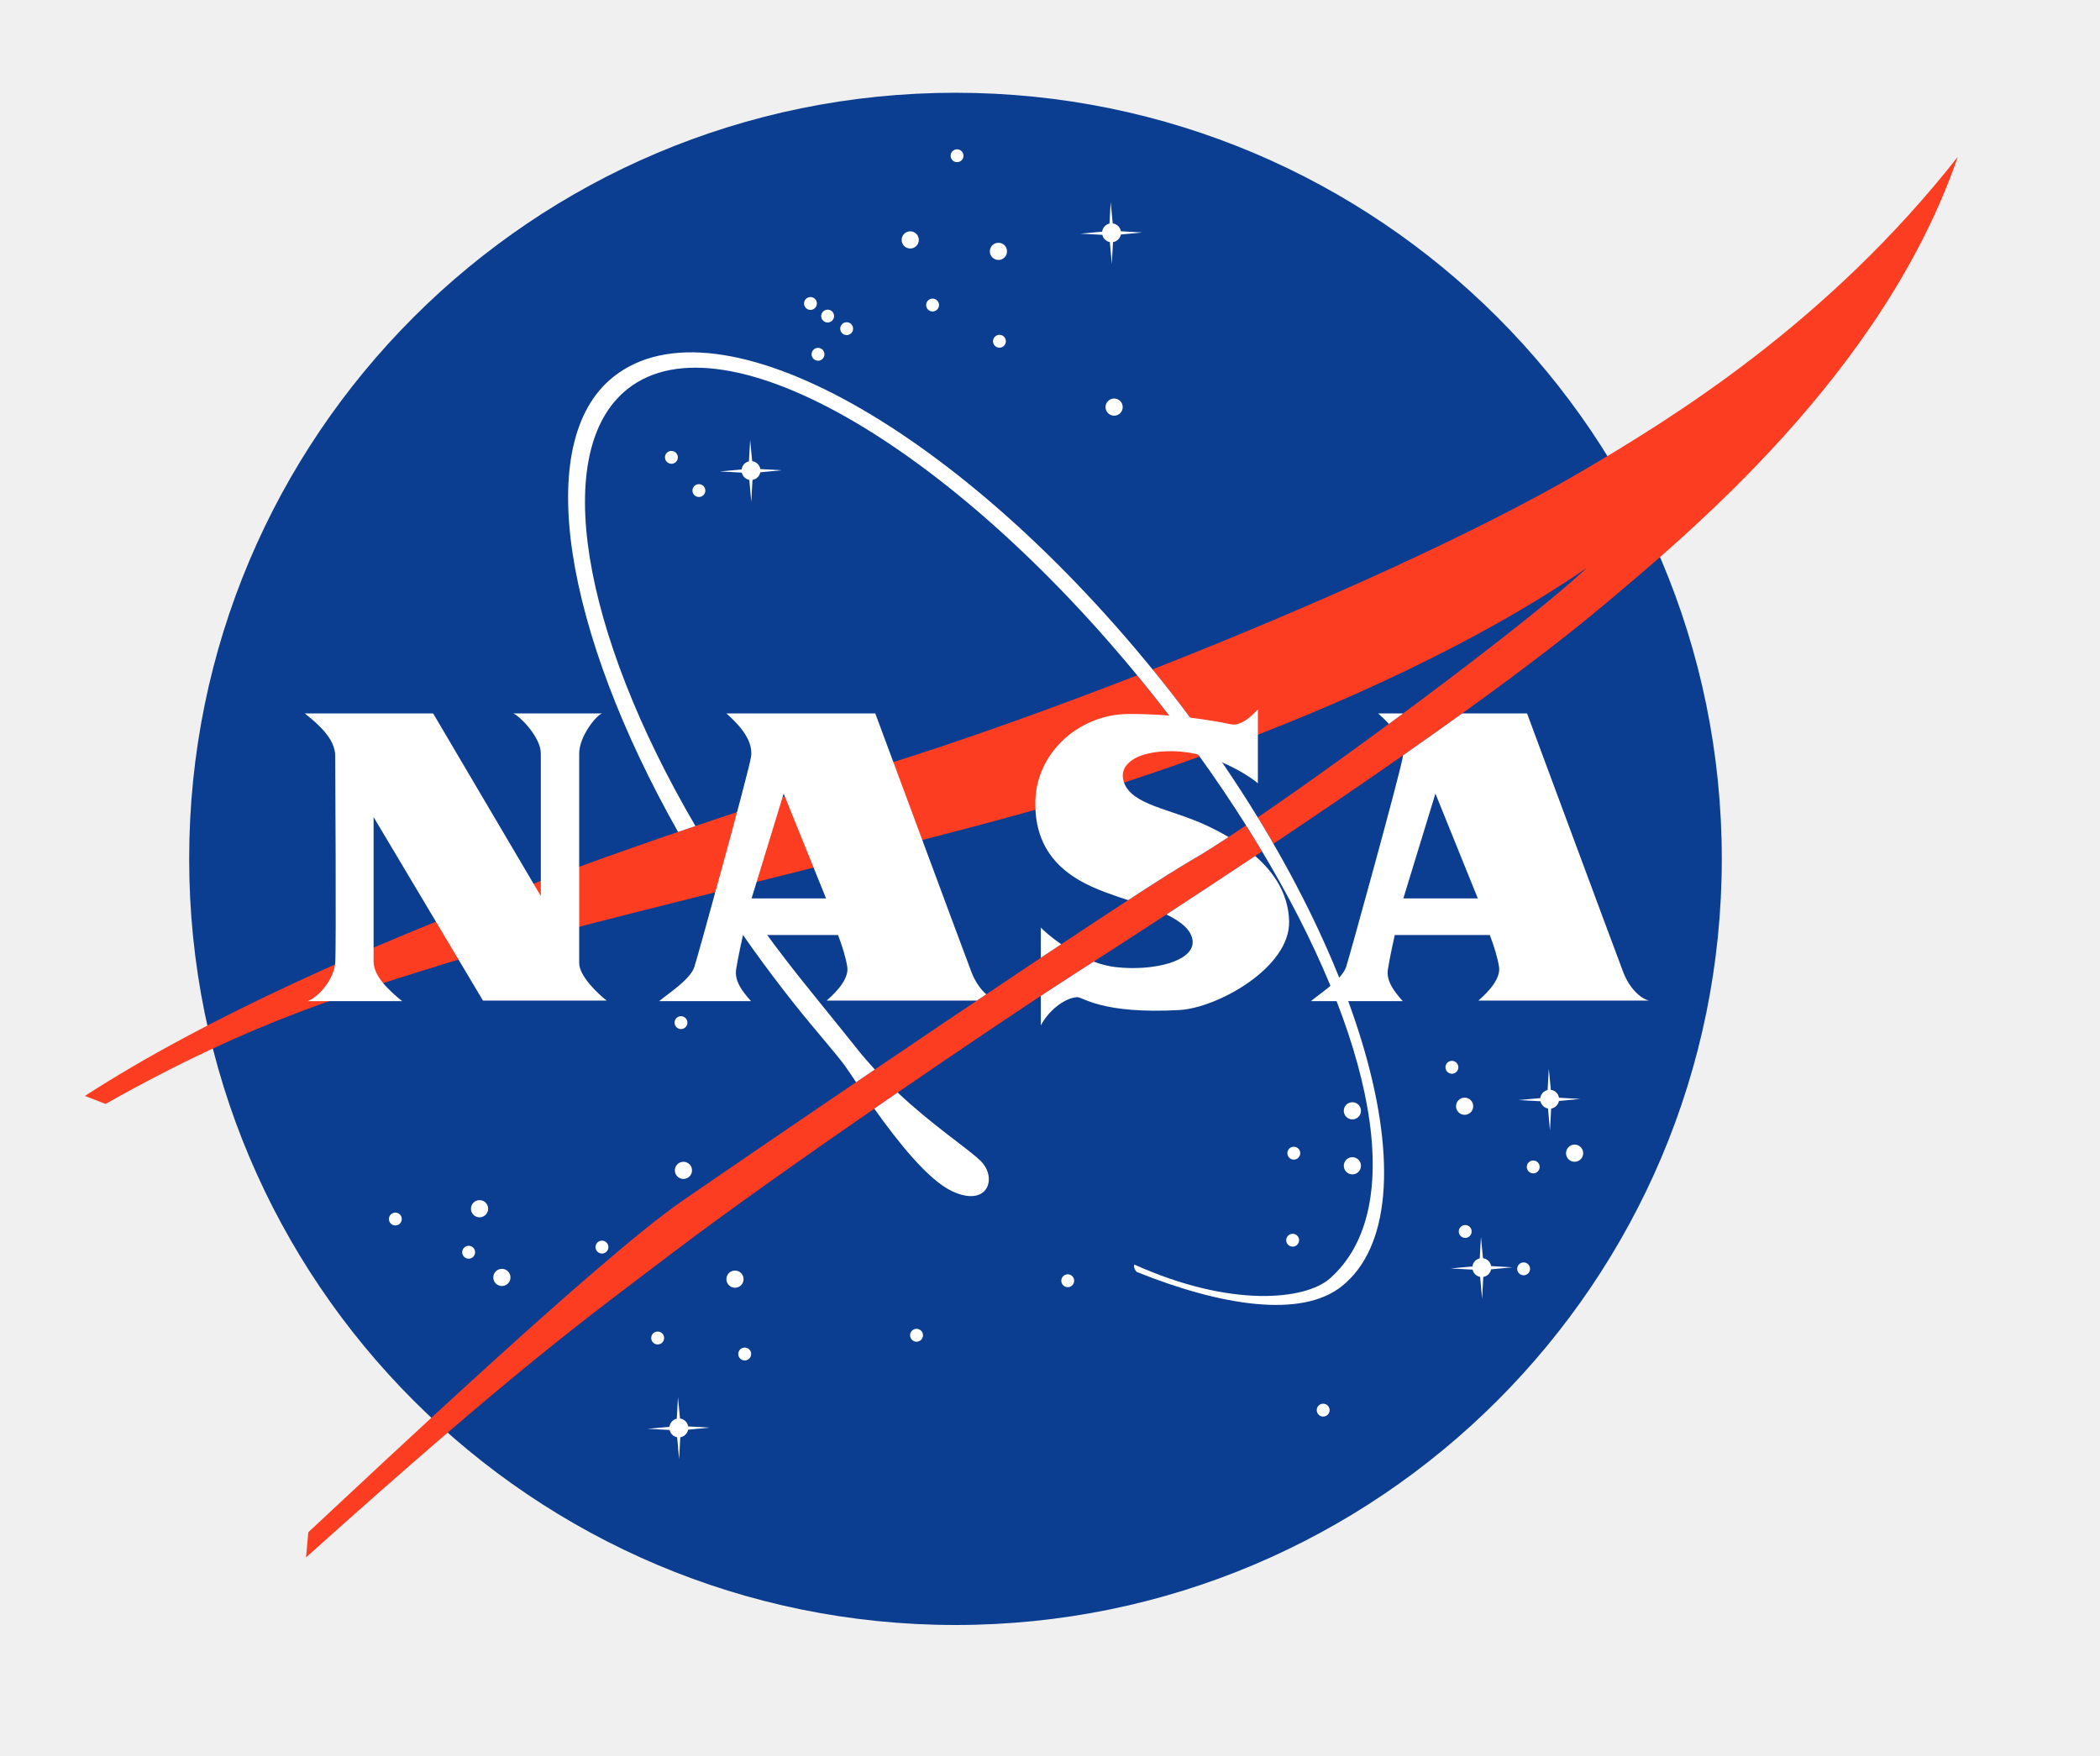
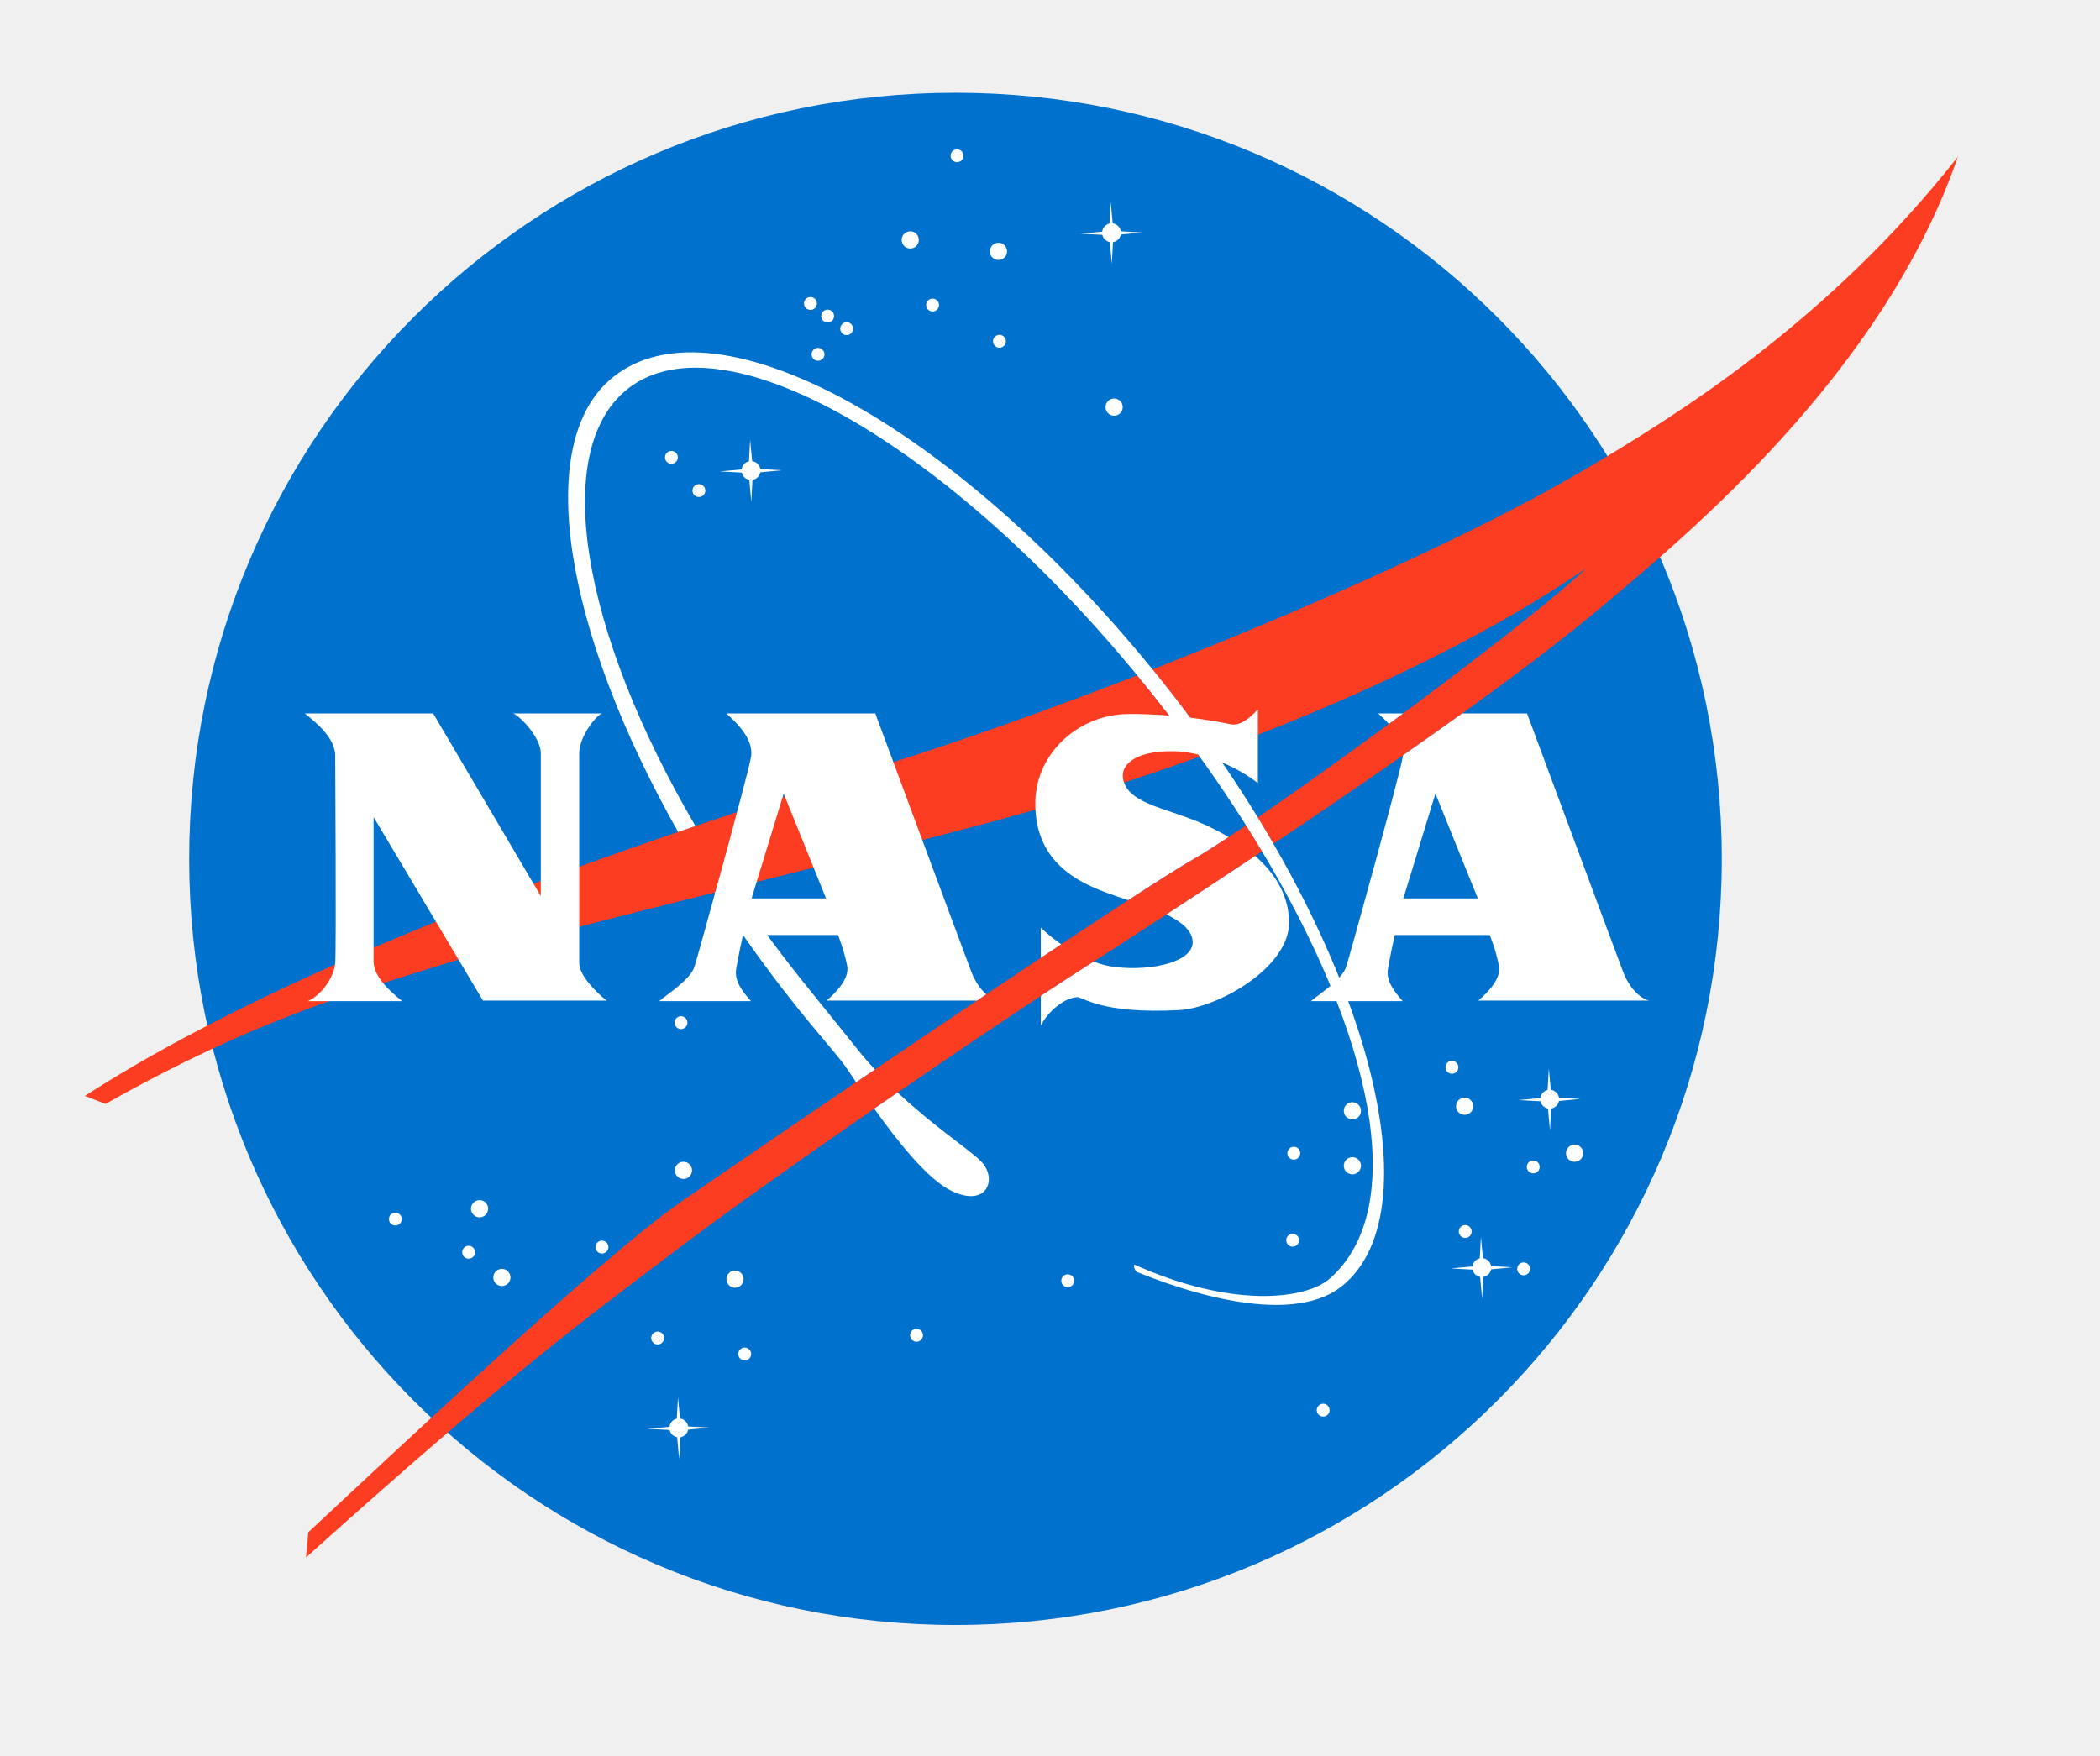
- <svg xmlns="http://www.w3.org/2000/svg" height="92" viewBox="0 0 110 92" width="110">
-   <circle cx="50.049" cy="45" fill="#0b3d91" r="40.14" />
-   <g fill="#fff">
-     <circle cx="47.679" cy="12.57" r=".45" />
-     <circle cx="52.299" cy="13.17" r=".45" />
-     <circle cx="58.359" cy="21.33" r=".45" />
-     <circle cx="25.119" cy="63.33" r=".45" />
-     <circle cx="26.289" cy="66.93" r=".45" />
-     <circle cx="20.709" cy="63.87" r=".337" />
-     <circle cx="39.009" cy="70.942" r=".338" />
-     <circle cx="67.711" cy="64.98" r=".337" />
-     <circle cx="76.052" cy="55.92" r=".338" />
-     <circle cx="35.169" cy="23.962" r=".337" />
-     <circle cx="44.349" cy="17.22" r=".337" />
-     <circle cx="43.352" cy="16.56" r=".337" />
-     <circle cx="42.452" cy="15.9" r=".337" />
-     <circle cx="36.609" cy="25.703" r=".337" />
-     <circle cx="50.131" cy="8.16" r=".337" />
-     <circle cx="52.352" cy="17.88" r=".337" />
-     <circle cx="48.849" cy="15.982" r=".337" />
-     <circle cx="42.849" cy="18.563" r=".337" />
-     <circle cx="69.309" cy="73.883" r=".337" />
-     <circle cx="24.549" cy="65.61" r=".338" />
-     <circle cx="48.009" cy="69.96" r=".338" />
-     <circle cx="31.531" cy="65.34" r=".338" />
-     <circle cx="34.449" cy="70.103" r=".338" />
-     <circle cx="55.929" cy="67.103" r=".337" />
-     <circle cx="67.771" cy="60.42" r=".337" />
-     <circle cx="76.749" cy="64.522" r=".337" />
-     <circle cx="79.809" cy="66.48" r=".337" />
-     <circle cx="80.312" cy="61.14" r=".337" />
-     <circle cx="35.671" cy="53.58" r=".337" />
-     <circle cx="35.799" cy="61.32" r=".45" />
-     <circle cx="38.499" cy="67.02" r=".45" />
-     <circle cx="70.839" cy="61.08" r=".45" />
-     <circle cx="82.479" cy="60.42" r=".45" />
-     <circle cx="76.719" cy="57.96" r=".45" />
-     <circle cx="70.839" cy="58.2" r=".45" />
-     <path d="M58.71 12.288l1.119-.107-1.117-.063c-.035-.216-.208-.385-.426-.413l-.107-1.114-.064 1.123c-.202.045-.357.214-.382.424l-1.144.104 1.152.062c.042.193.198.344.394.38l.104 1.148.061-1.146C58.507 12.651 58.671 12.492 58.71 12.288z" />
-     <path d="M39.824 24.746l1.119-.107-1.117-.063c-.034-.216-.208-.385-.426-.413l-.107-1.114-.063 1.123c-.203.045-.358.214-.383.424l-1.144.104 1.152.062c.042.193.198.344.394.38l.104 1.148.062-1.146C39.622 25.11 39.786 24.95 39.824 24.746z" />
-     <path d="M81.659 57.684l1.119-.107-1.117-.063c-.034-.216-.208-.385-.426-.413l-.107-1.114-.063 1.123c-.202.045-.357.214-.382.424l-1.144.104 1.152.062c.042.193.198.344.394.38l.104 1.148.062-1.146C81.456 58.048 81.62 57.889 81.659 57.684z" />
-     <path d="M36.044 74.906l1.119-.107-1.117-.063c-.035-.216-.208-.385-.426-.413l-.107-1.113-.063 1.122c-.203.045-.358.214-.383.424l-1.144.104 1.152.062c.042.193.198.345.394.38l.104 1.148.062-1.146C35.841 75.27 36.006 75.11 36.044 74.906z" />
-     <path d="M78.104 66.506l1.119-.107-1.117-.063c-.034-.216-.208-.385-.426-.413l-.107-1.114-.063 1.122c-.202.045-.357.214-.382.424l-1.144.104 1.152.062c.042.193.198.344.394.38l.104 1.148.062-1.146C77.901 66.87 78.066 66.71 78.104 66.506z" />
-     <path d="M59.568 35.385c-4.667 1.814-9.219 3.433-13.06 4.635-7.805 2.444-29.16 9.06-42.06 17.4l1.08.42c7.86-4.44 12.969-5.835 17.88-7.38 5.34-1.68 22.603-5.72 30.42-7.92 2.641-.743 5.734-1.716 9.01-2.9-.762-1.063-1.566-2.129-2.412-3.193C60.143 36.088 59.856 35.734 59.568 35.385zM65.27 43.244c-1.13.763-2.077 1.372-2.74 1.756-3.84 2.22-22.561 15-26.82 17.94s-16.08 14.1-19.56 17.34l-.12 1.319c11.22-10.08 14.74-12.566 19.2-15.959 5.52-4.2 16.939-11.97 20.82-14.46 3.71-2.38 7.056-4.569 10.059-6.572-.049-.082-.098-.164-.147-.247C65.736 43.99 65.505 43.618 65.27 43.244zM82.809 24.72c-5.466 3.204-14.081 7.071-22.439 10.352.2.245.399.492.597.741.934 1.176 1.815 2.36 2.644 3.545 6.57-2.42 13.779-5.668 19.499-9.599-2.725 2.582-11.734 9.315-17.227 13.068.283.461.557.922.822 1.381 8.322-5.569 13.922-9.668 17.185-12.409 4.5-3.78 14.76-12.24 18.66-23.58C95.709 16.92 87.621 21.899 82.809 24.72z" fill="#fc3d21" />
-     <path d="M44.884 54.939c-.885-1.114-2.109-2.606-3.028-3.763-1.229-1.547-2.366-3.11-3.408-4.671-.34.085-.679.17-1.018.255 1.258 1.963 2.655 3.923 4.177 5.839 1.112 1.4 2.123 2.527 2.641 3.228.105.142.313.456.594.874.324-.22.651-.442.981-.666C45.504 55.688 45.189 55.323 44.884 54.939zM51.344 60.803c-.727-.688-2.49-1.837-4.325-3.561-.405.278-.814.56-1.224.844 1.185 1.67 2.799 3.721 4.063 4.319C51.762 63.307 52.275 61.685 51.344 60.803zM60.967 35.813c-10.492-13.206-23.309-20.461-28.835-16.07-4.292 3.41-2.53 13.376 3.386 23.845.306-.105.609-.208.909-.31-5.971-10.2-7.605-19.679-3.557-22.896 5.087-4.042 17.37 3.241 27.558 16.064 2.109 2.654 3.963 5.318 5.533 7.915 6.012 9.95 7.857 18.948 3.703 22.621-1.271 1.124-5.155 1.565-10.243-.725-.071.089.043.33.132.389 4.392 1.766 8.599 2.439 10.723.752C75.38 63.342 71.459 49.019 60.967 35.813z" />
-     <path d="M15.969 37.38h6.72l5.64 9.57c0 0 0-6.93 0-7.47 0-.84-1.065-1.935-1.44-2.1.45 0 4.38 0 4.65 0-.285.075-1.2 1.185-1.2 2.1 0 .45 0 10.5 0 10.98 0 .675.975 1.605 1.44 1.965h-6.48l-5.73-9.615c0 0 0 7.17 0 7.56 0 .75.735 1.47 1.5 2.085h-4.95c.705-.3 1.38-1.245 1.44-1.995s0-10.425 0-10.845C17.559 38.7 16.674 37.95 15.969 37.38z" />
-     <path d="M77.439 52.425h8.94c-.495-.12-1.05-.705-1.35-1.485-.3-.78-5.04-13.56-5.04-13.56H76.59c-.964.694-1.997 1.426-3.1 2.197-.003.028-.006.056-.011.083-.148.9-2.808 10.534-2.97 11.01-.225.66-1.38 1.395-1.845 1.785h4.815c-.48-.54-.87-1.065-.78-1.665.09-.6.36-1.8.36-1.8h4.98c.225.6.393 1.139.48 1.65C78.624 51.255 77.994 51.945 77.439 52.425zM73.509 47.07l1.68-5.49 2.22 5.49H73.509zM72.752 37.928c.247-.182.495-.365.742-.548h-1.305C72.319 37.5 72.534 37.689 72.752 37.928z" />
-     <path d="M38.559 50.79c.09-.6.36-1.8.36-1.8h4.98c.225.6.393 1.139.48 1.65.105.615-.525 1.305-1.08 1.785h7.871c.164-.11.327-.22.49-.329-.305-.27-.586-.675-.771-1.156-.3-.78-5.04-13.56-5.04-13.56h-7.8c.375.345 1.455 1.275 1.29 2.28-.147.9-2.808 10.534-2.97 11.01-.225.66-1.38 1.395-1.845 1.785h4.815C38.859 51.915 38.469 51.39 38.559 50.79zM41.049 41.58l2.22 5.49h-3.9L41.049 41.58z" />
-     <path d="M65.748 44.848c-1.468.978-3.017 1.999-4.649 3.065.732.355 1.315.801 1.371 1.377.104 1.082-2.07 1.605-4.035 1.38-.393-.045-.779-.148-1.147-.286-.408.263-.82.528-1.238.796-.425.273-.941.609-1.53.997v1.553c.39-.765 1.243-1.45 1.905-1.485.285-.015 1.275.9 5.355.675 1.98-.109 5.805-2.22 5.745-4.65C67.489 46.834 66.739 45.714 65.748 44.848zM54.519 48.6v1.582c.361-.241.717-.478 1.066-.709C55.036 49.091 54.647 48.734 54.519 48.6zM64.353 43.855c-.38-.225-.765-.422-1.134-.596-1.92-.9-3.93-1.065-4.35-2.28-.296-.857.54-1.65 2.58-1.62 2.04.03 3.93 1.245 4.44 1.68v-3.87c-.15.15-.808.905-1.41.78-1.155-.24-3.12-.553-5.37-.54-2.58.015-4.8 2.009-4.875 4.53-.105 3.525 2.715 4.485 4.305 5.04.164.057.351.118.554.183 1.525-.992 2.731-1.756 3.437-2.163C63.004 44.726 63.625 44.334 64.353 43.855z" />
+ <svg xmlns="http://www.w3.org/2000/svg" height="92" viewBox="0 0 110 92" width="110" version="1.1" id="svg46">
+   <defs id="defs46" />
+   <circle cx="50.049" cy="45" fill="#0b3d91" r="40.14" id="circle1" style="fill:#0071cc;fill-opacity:1" />
+   <g fill="#fff" id="g46">
+     <circle cx="47.679" cy="12.57" r=".45" id="circle2" />
+     <circle cx="52.299" cy="13.17" r=".45" id="circle3" />
+     <circle cx="58.359" cy="21.33" r=".45" id="circle4" />
+     <circle cx="25.119" cy="63.33" r=".45" id="circle5" />
+     <circle cx="26.289" cy="66.93" r=".45" id="circle6" />
+     <circle cx="20.709" cy="63.87" r=".337" id="circle7" />
+     <circle cx="39.009" cy="70.942" r=".338" id="circle8" />
+     <circle cx="67.711" cy="64.98" r=".337" id="circle9" />
+     <circle cx="76.052" cy="55.92" r=".338" id="circle10" />
+     <circle cx="35.169" cy="23.962" r=".337" id="circle11" />
+     <circle cx="44.349" cy="17.22" r=".337" id="circle12" />
+     <circle cx="43.352" cy="16.56" r=".337" id="circle13" />
+     <circle cx="42.452" cy="15.9" r=".337" id="circle14" />
+     <circle cx="36.609" cy="25.703" r=".337" id="circle15" />
+     <circle cx="50.131" cy="8.16" r=".337" id="circle16" />
+     <circle cx="52.352" cy="17.88" r=".337" id="circle17" />
+     <circle cx="48.849" cy="15.982" r=".337" id="circle18" />
+     <circle cx="42.849" cy="18.563" r=".337" id="circle19" />
+     <circle cx="69.309" cy="73.883" r=".337" id="circle20" />
+     <circle cx="24.549" cy="65.61" r=".338" id="circle21" />
+     <circle cx="48.009" cy="69.96" r=".338" id="circle22" />
+     <circle cx="31.531" cy="65.34" r=".338" id="circle23" />
+     <circle cx="34.449" cy="70.103" r=".338" id="circle24" />
+     <circle cx="55.929" cy="67.103" r=".337" id="circle25" />
+     <circle cx="67.771" cy="60.42" r=".337" id="circle26" />
+     <circle cx="76.749" cy="64.522" r=".337" id="circle27" />
+     <circle cx="79.809" cy="66.48" r=".337" id="circle28" />
+     <circle cx="80.312" cy="61.14" r=".337" id="circle29" />
+     <circle cx="35.671" cy="53.58" r=".337" id="circle30" />
+     <circle cx="35.799" cy="61.32" r=".45" id="circle31" />
+     <circle cx="38.499" cy="67.02" r=".45" id="circle32" />
+     <circle cx="70.839" cy="61.08" r=".45" id="circle33" />
+     <circle cx="82.479" cy="60.42" r=".45" id="circle34" />
+     <circle cx="76.719" cy="57.96" r=".45" id="circle35" />
+     <circle cx="70.839" cy="58.2" r=".45" id="circle36" />
+     <path d="M58.71 12.288l1.119-.107-1.117-.063c-.035-.216-.208-.385-.426-.413l-.107-1.114-.064 1.123c-.202.045-.357.214-.382.424l-1.144.104 1.152.062c.042.193.198.344.394.38l.104 1.148.061-1.146C58.507 12.651 58.671 12.492 58.71 12.288z" id="path36" />
+     <path d="M39.824 24.746l1.119-.107-1.117-.063c-.034-.216-.208-.385-.426-.413l-.107-1.114-.063 1.123c-.203.045-.358.214-.383.424l-1.144.104 1.152.062c.042.193.198.344.394.38l.104 1.148.062-1.146C39.622 25.11 39.786 24.95 39.824 24.746z" id="path37" />
+     <path d="M81.659 57.684l1.119-.107-1.117-.063c-.034-.216-.208-.385-.426-.413l-.107-1.114-.063 1.123c-.202.045-.357.214-.382.424l-1.144.104 1.152.062c.042.193.198.344.394.38l.104 1.148.062-1.146C81.456 58.048 81.62 57.889 81.659 57.684z" id="path38" />
+     <path d="M36.044 74.906l1.119-.107-1.117-.063c-.035-.216-.208-.385-.426-.413l-.107-1.113-.063 1.122c-.203.045-.358.214-.383.424l-1.144.104 1.152.062c.042.193.198.345.394.38l.104 1.148.062-1.146C35.841 75.27 36.006 75.11 36.044 74.906z" id="path39" />
+     <path d="M78.104 66.506l1.119-.107-1.117-.063c-.034-.216-.208-.385-.426-.413l-.107-1.114-.063 1.122c-.202.045-.357.214-.382.424l-1.144.104 1.152.062c.042.193.198.344.394.38l.104 1.148.062-1.146C77.901 66.87 78.066 66.71 78.104 66.506z" id="path40" />
+     <path d="M59.568 35.385c-4.667 1.814-9.219 3.433-13.06 4.635-7.805 2.444-29.16 9.06-42.06 17.4l1.08.42c7.86-4.44 12.969-5.835 17.88-7.38 5.34-1.68 22.603-5.72 30.42-7.92 2.641-.743 5.734-1.716 9.01-2.9-.762-1.063-1.566-2.129-2.412-3.193C60.143 36.088 59.856 35.734 59.568 35.385zM65.27 43.244c-1.13.763-2.077 1.372-2.74 1.756-3.84 2.22-22.561 15-26.82 17.94s-16.08 14.1-19.56 17.34l-.12 1.319c11.22-10.08 14.74-12.566 19.2-15.959 5.52-4.2 16.939-11.97 20.82-14.46 3.71-2.38 7.056-4.569 10.059-6.572-.049-.082-.098-.164-.147-.247C65.736 43.99 65.505 43.618 65.27 43.244zM82.809 24.72c-5.466 3.204-14.081 7.071-22.439 10.352.2.245.399.492.597.741.934 1.176 1.815 2.36 2.644 3.545 6.57-2.42 13.779-5.668 19.499-9.599-2.725 2.582-11.734 9.315-17.227 13.068.283.461.557.922.822 1.381 8.322-5.569 13.922-9.668 17.185-12.409 4.5-3.78 14.76-12.24 18.66-23.58C95.709 16.92 87.621 21.899 82.809 24.72z" fill="#fc3d21" id="path41" />
+     <path d="M44.884 54.939c-.885-1.114-2.109-2.606-3.028-3.763-1.229-1.547-2.366-3.11-3.408-4.671-.34.085-.679.17-1.018.255 1.258 1.963 2.655 3.923 4.177 5.839 1.112 1.4 2.123 2.527 2.641 3.228.105.142.313.456.594.874.324-.22.651-.442.981-.666C45.504 55.688 45.189 55.323 44.884 54.939zM51.344 60.803c-.727-.688-2.49-1.837-4.325-3.561-.405.278-.814.56-1.224.844 1.185 1.67 2.799 3.721 4.063 4.319C51.762 63.307 52.275 61.685 51.344 60.803zM60.967 35.813c-10.492-13.206-23.309-20.461-28.835-16.07-4.292 3.41-2.53 13.376 3.386 23.845.306-.105.609-.208.909-.31-5.971-10.2-7.605-19.679-3.557-22.896 5.087-4.042 17.37 3.241 27.558 16.064 2.109 2.654 3.963 5.318 5.533 7.915 6.012 9.95 7.857 18.948 3.703 22.621-1.271 1.124-5.155 1.565-10.243-.725-.071.089.043.33.132.389 4.392 1.766 8.599 2.439 10.723.752C75.38 63.342 71.459 49.019 60.967 35.813z" id="path42" />
+     <path d="M15.969 37.38h6.72l5.64 9.57c0 0 0-6.93 0-7.47 0-.84-1.065-1.935-1.44-2.1.45 0 4.38 0 4.65 0-.285.075-1.2 1.185-1.2 2.1 0 .45 0 10.5 0 10.98 0 .675.975 1.605 1.44 1.965h-6.48l-5.73-9.615c0 0 0 7.17 0 7.56 0 .75.735 1.47 1.5 2.085h-4.95c.705-.3 1.38-1.245 1.44-1.995s0-10.425 0-10.845C17.559 38.7 16.674 37.95 15.969 37.38z" id="path43" />
+     <path d="M77.439 52.425h8.94c-.495-.12-1.05-.705-1.35-1.485-.3-.78-5.04-13.56-5.04-13.56H76.59c-.964.694-1.997 1.426-3.1 2.197-.003.028-.006.056-.011.083-.148.9-2.808 10.534-2.97 11.01-.225.66-1.38 1.395-1.845 1.785h4.815c-.48-.54-.87-1.065-.78-1.665.09-.6.36-1.8.36-1.8h4.98c.225.6.393 1.139.48 1.65C78.624 51.255 77.994 51.945 77.439 52.425zM73.509 47.07l1.68-5.49 2.22 5.49H73.509zM72.752 37.928c.247-.182.495-.365.742-.548h-1.305C72.319 37.5 72.534 37.689 72.752 37.928z" id="path44" />
+     <path d="M38.559 50.79c.09-.6.36-1.8.36-1.8h4.98c.225.6.393 1.139.48 1.65.105.615-.525 1.305-1.08 1.785h7.871c.164-.11.327-.22.49-.329-.305-.27-.586-.675-.771-1.156-.3-.78-5.04-13.56-5.04-13.56h-7.8c.375.345 1.455 1.275 1.29 2.28-.147.9-2.808 10.534-2.97 11.01-.225.66-1.38 1.395-1.845 1.785h4.815C38.859 51.915 38.469 51.39 38.559 50.79zM41.049 41.58l2.22 5.49h-3.9L41.049 41.58z" id="path45" />
+     <path d="M65.748 44.848c-1.468.978-3.017 1.999-4.649 3.065.732.355 1.315.801 1.371 1.377.104 1.082-2.07 1.605-4.035 1.38-.393-.045-.779-.148-1.147-.286-.408.263-.82.528-1.238.796-.425.273-.941.609-1.53.997v1.553c.39-.765 1.243-1.45 1.905-1.485.285-.015 1.275.9 5.355.675 1.98-.109 5.805-2.22 5.745-4.65C67.489 46.834 66.739 45.714 65.748 44.848zM54.519 48.6v1.582c.361-.241.717-.478 1.066-.709C55.036 49.091 54.647 48.734 54.519 48.6zM64.353 43.855c-.38-.225-.765-.422-1.134-.596-1.92-.9-3.93-1.065-4.35-2.28-.296-.857.54-1.65 2.58-1.62 2.04.03 3.93 1.245 4.44 1.68v-3.87c-.15.15-.808.905-1.41.78-1.155-.24-3.12-.553-5.37-.54-2.58.015-4.8 2.009-4.875 4.53-.105 3.525 2.715 4.485 4.305 5.04.164.057.351.118.554.183 1.525-.992 2.731-1.756 3.437-2.163C63.004 44.726 63.625 44.334 64.353 43.855z" id="path46" />
  </g>
</svg>
